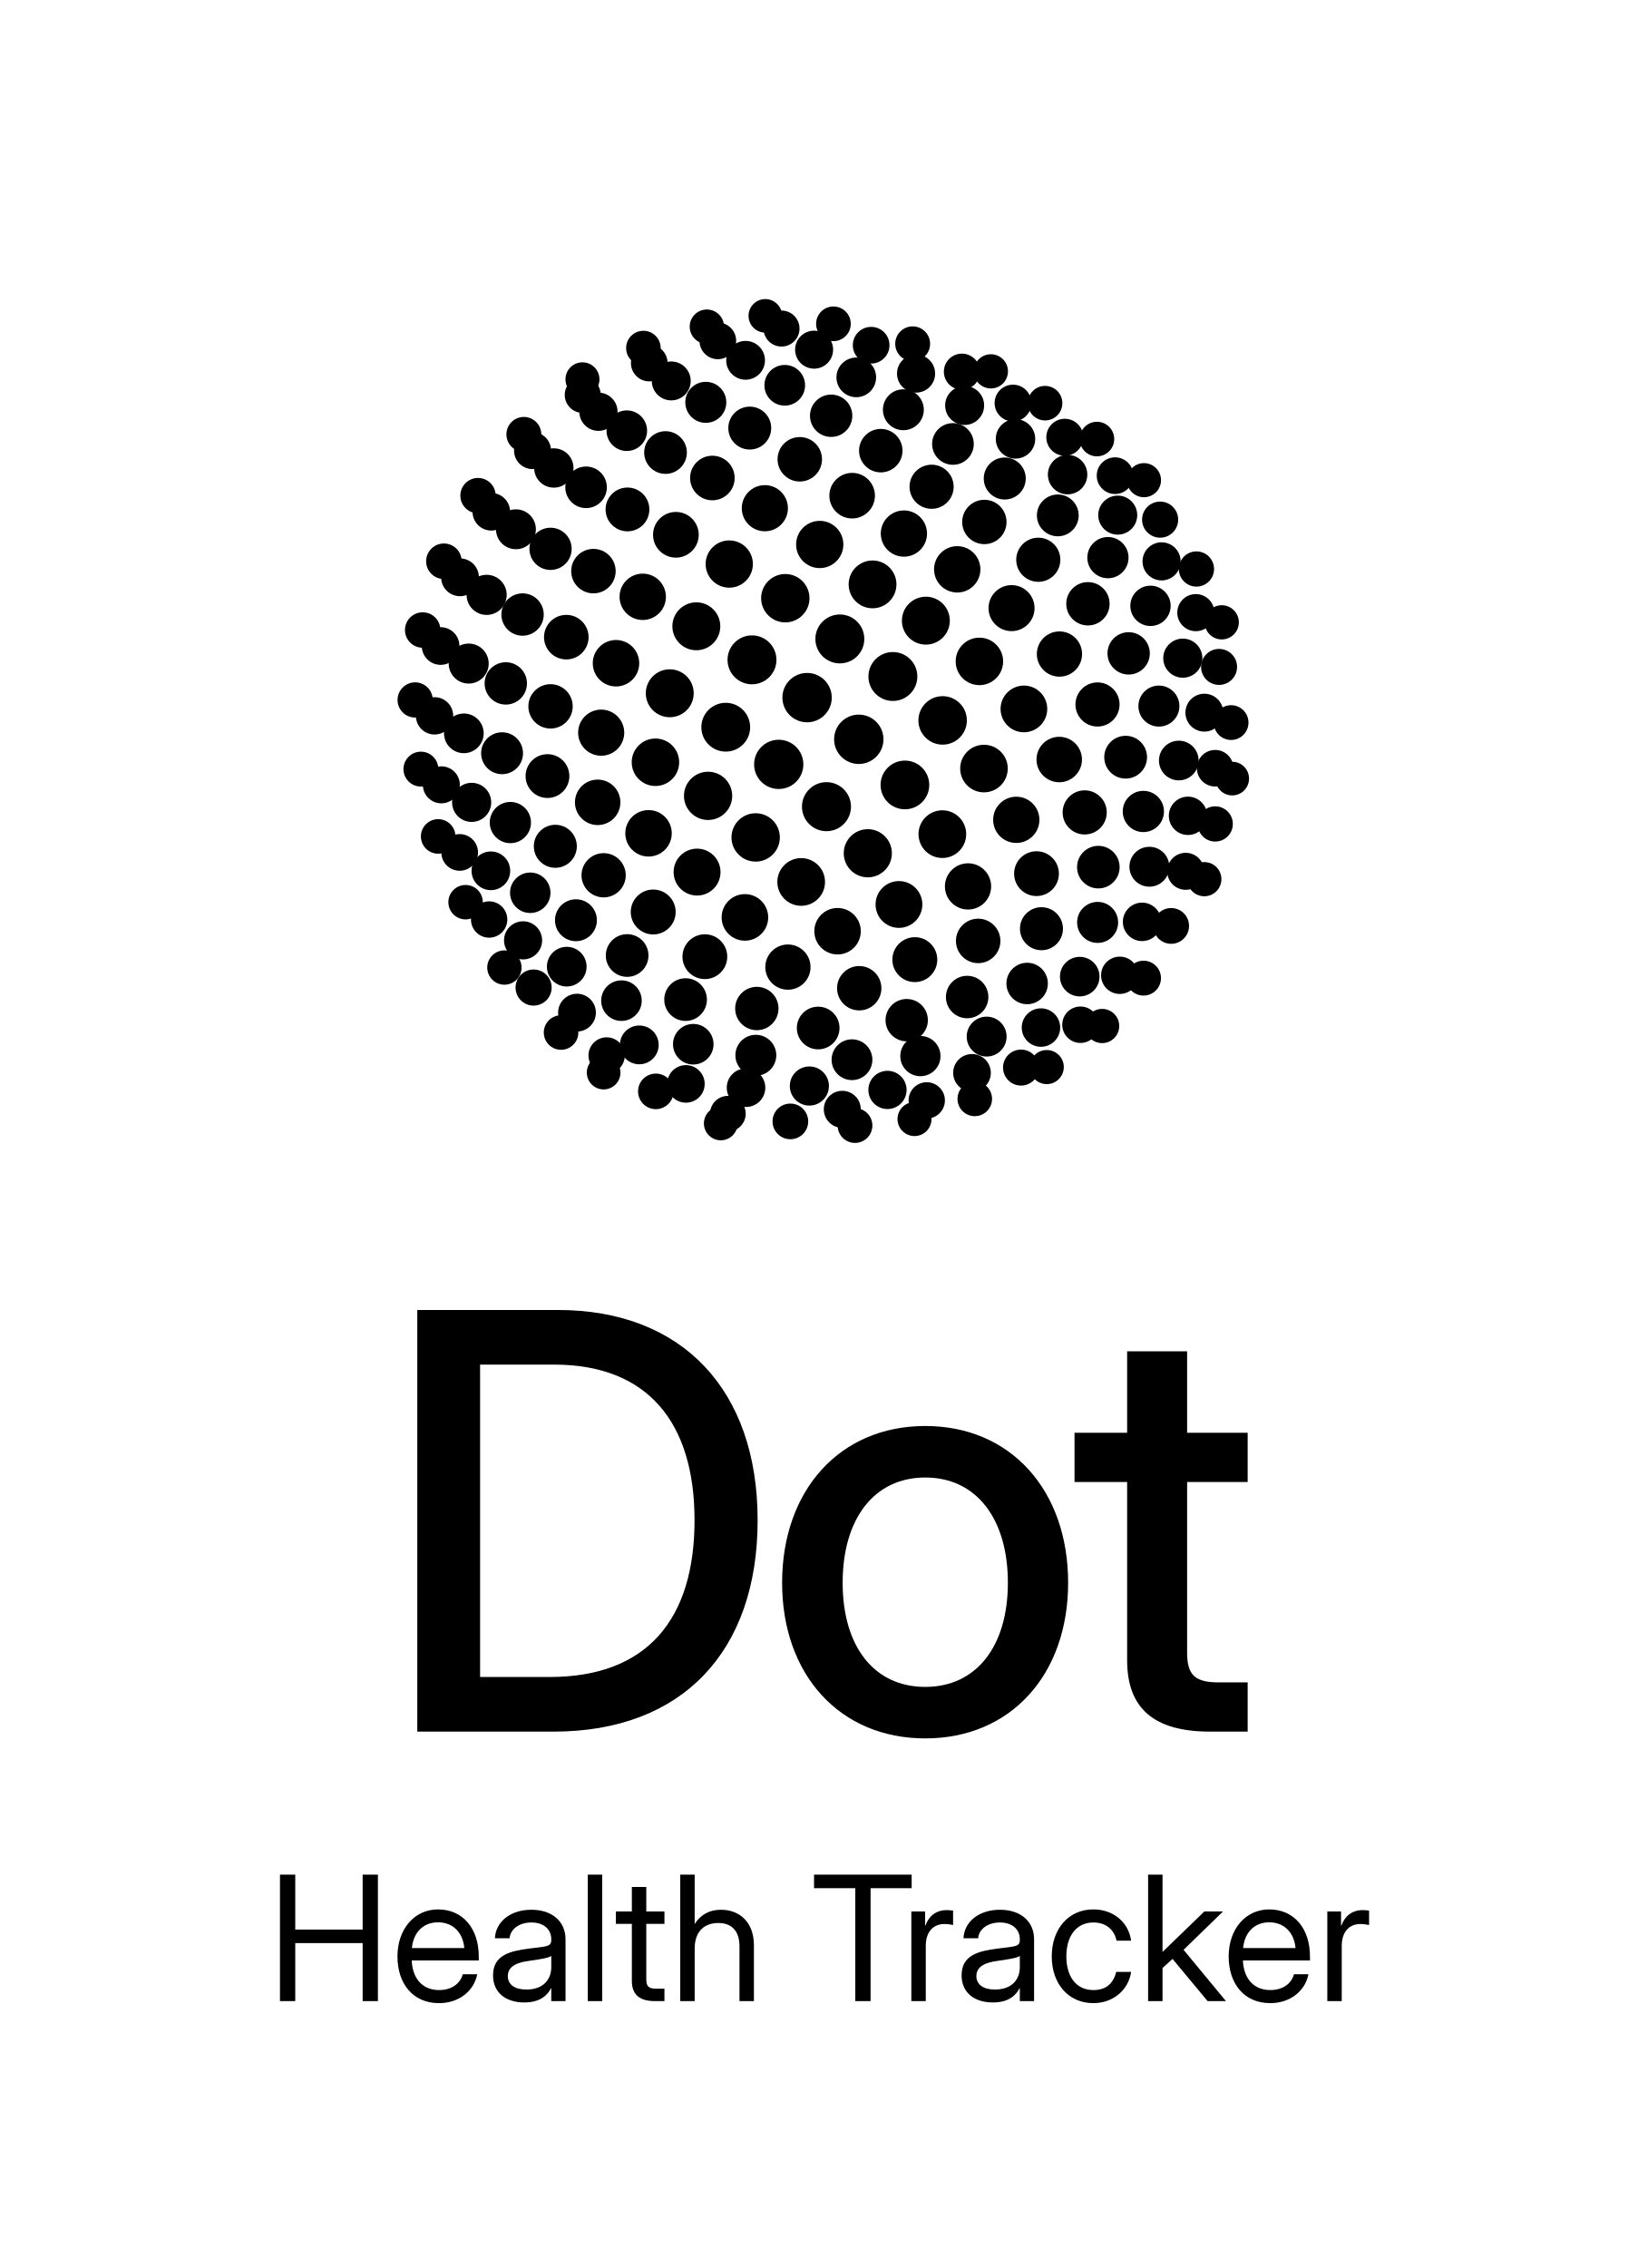
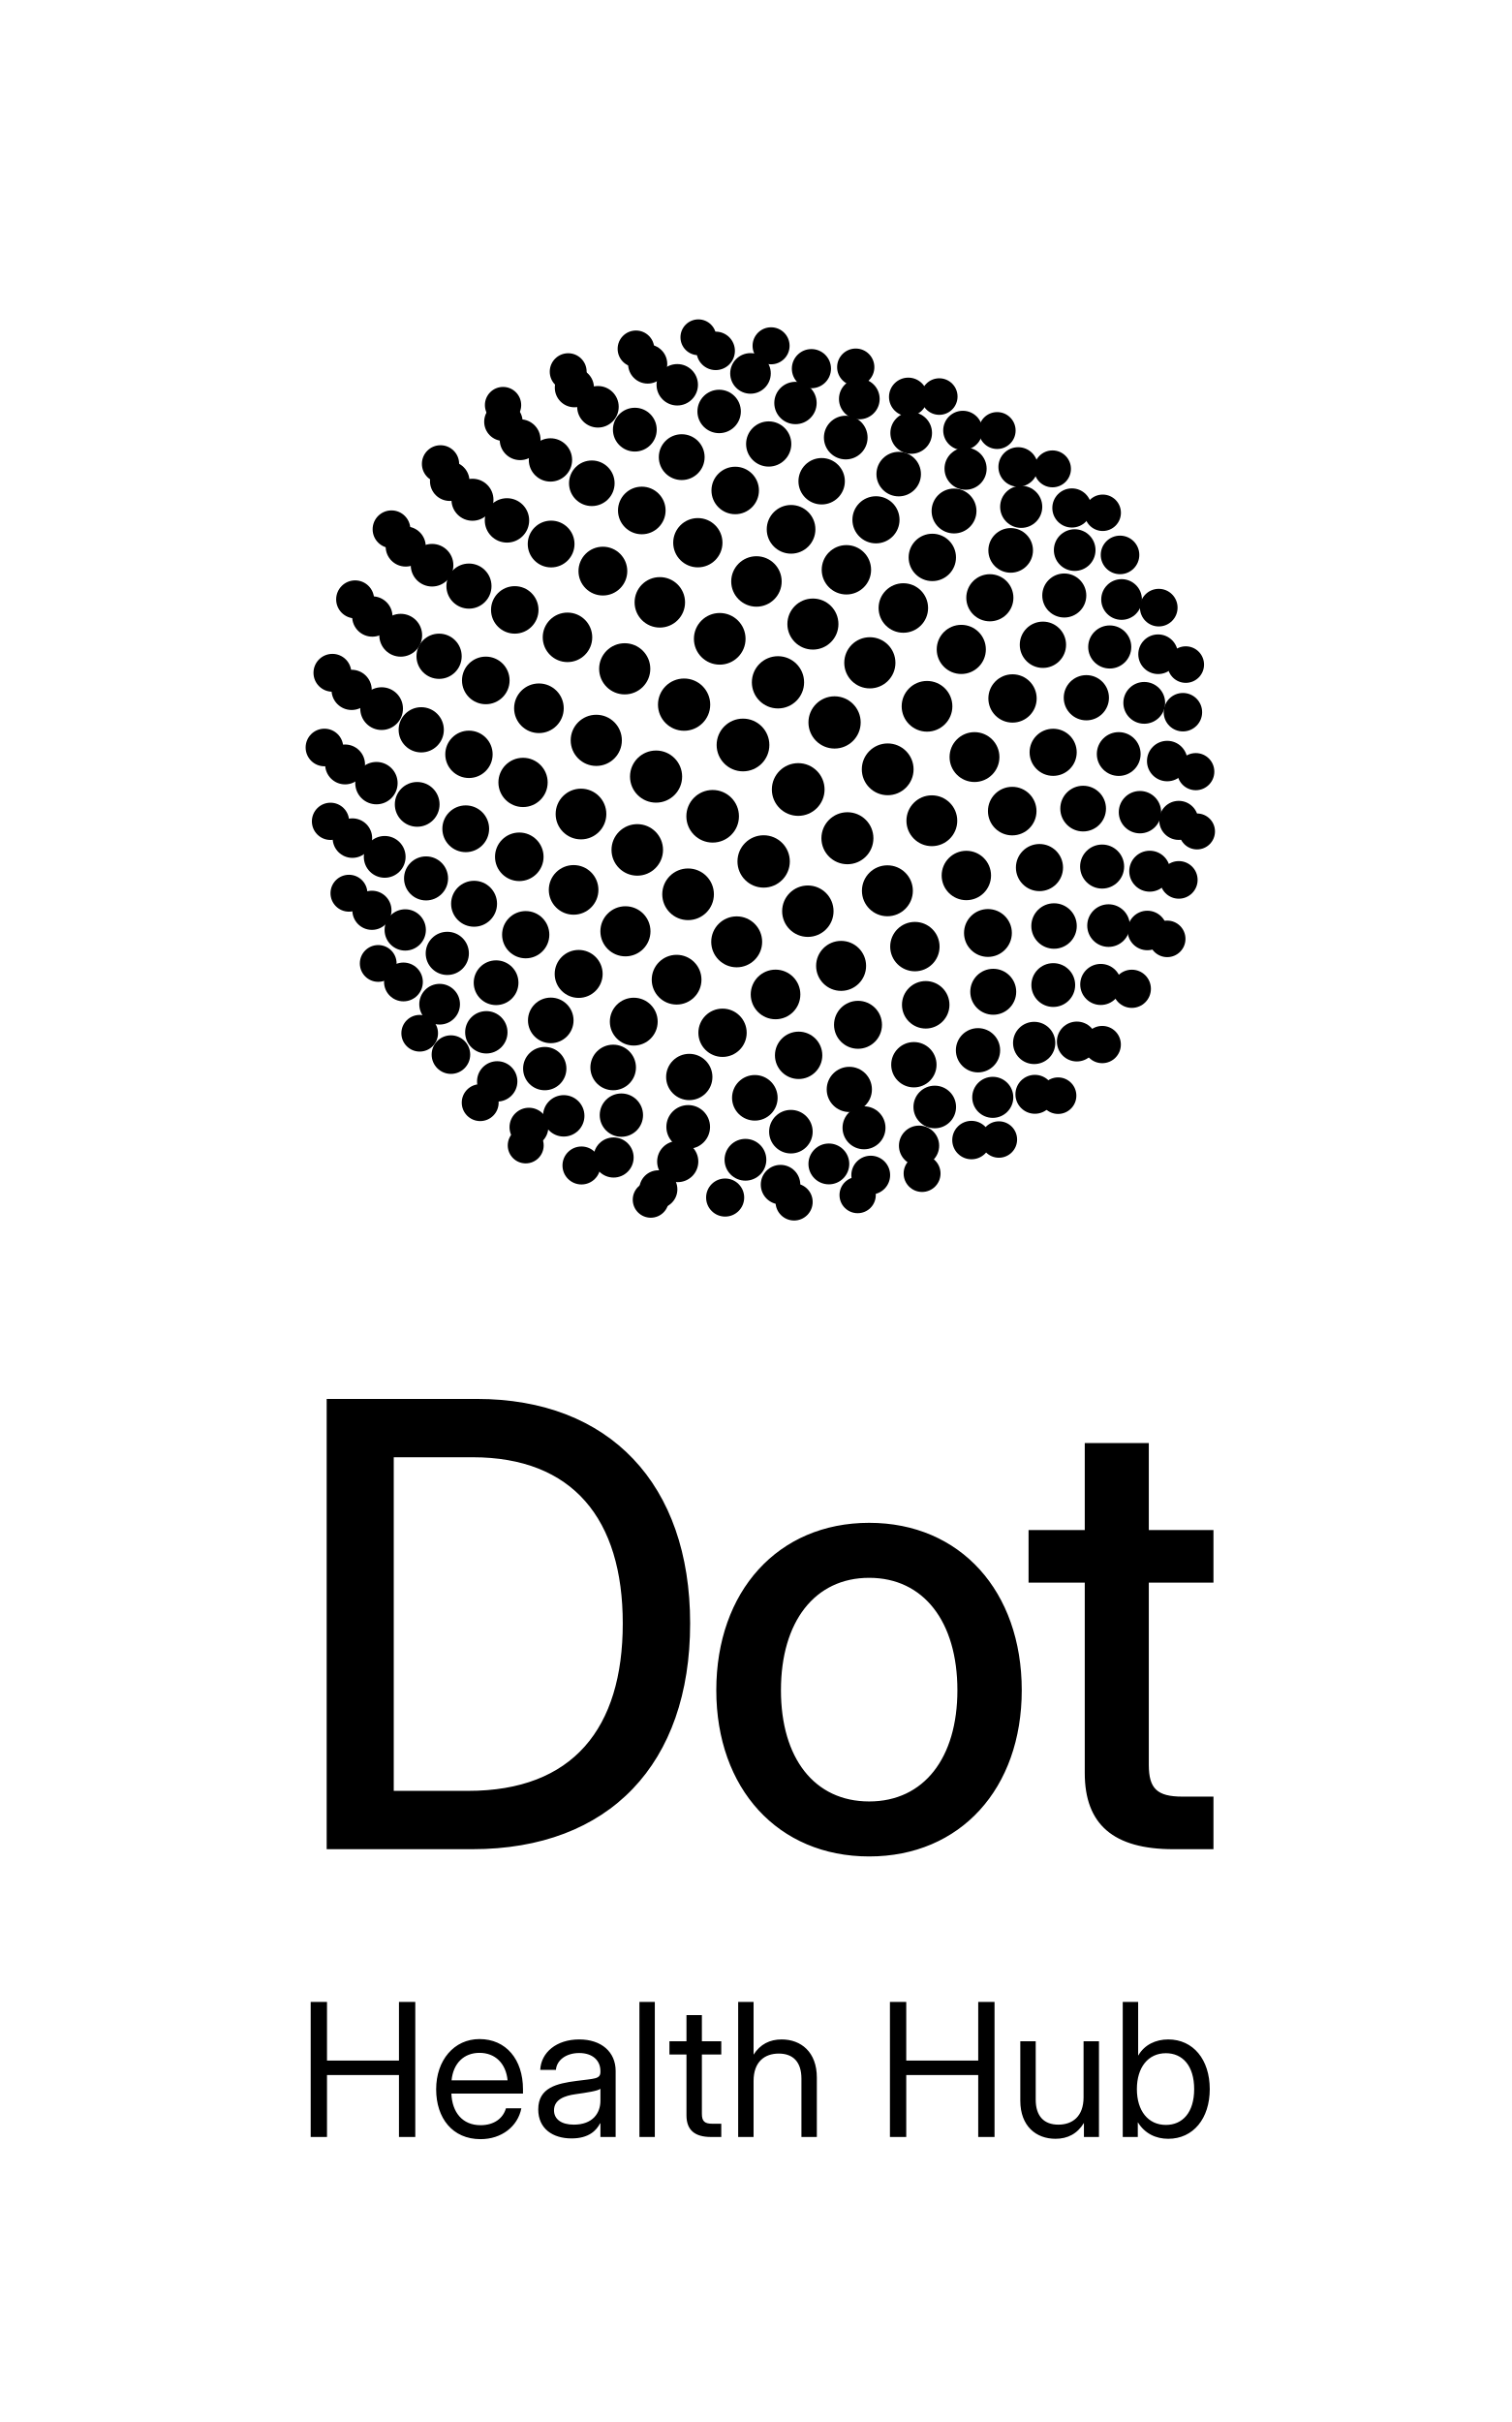
- <svg xmlns="http://www.w3.org/2000/svg" viewBox="0 0 294 407" width="294" height="407">
+ <svg xmlns="http://www.w3.org/2000/svg" viewBox="0 0 254 407" width="254" height="407">
  <g fill="#000">
-     <circle cx="151.19" cy="199.07" r="3.32" />
-     <circle cx="145.28" cy="194.89" r="3.51" />
-     <circle cx="141.87" cy="201.24" r="3.20" />
-     <circle cx="159.30" cy="195.59" r="3.43" />
-     <circle cx="133.91" cy="195.19" r="3.46" />
-     <circle cx="153.47" cy="201.98" r="3.12" />
-     <circle cx="152.93" cy="190.17" r="3.66" />
-     <circle cx="130.65" cy="199.86" r="3.20" />
-     <circle cx="166.35" cy="197.47" r="3.26" />
-     <circle cx="135.67" cy="189.37" r="3.67" />
-     <circle cx="165.21" cy="189.52" r="3.61" />
-     <circle cx="123.12" cy="194.51" r="3.37" />
-     <circle cx="164.15" cy="200.82" r="3.05" />
-     <circle cx="146.86" cy="184.48" r="3.83" />
-     <circle cx="129.38" cy="201.60" r="3.03" />
-     <circle cx="174.47" cy="192.53" r="3.38" />
-     <circle cx="124.44" cy="187.39" r="3.64" />
-     <circle cx="162.75" cy="183.07" r="3.80" />
-     <circle cx="117.72" cy="195.85" r="3.19" />
-     <circle cx="174.97" cy="197.20" r="3.10" />
-     <circle cx="135.85" cy="180.98" r="3.89" />
-     <circle cx="177.10" cy="186.02" r="3.58" />
-     <circle cx="114.75" cy="187.51" r="3.48" />
-     <circle cx="154.23" cy="177.34" r="3.98" />
-     <circle cx="183.27" cy="191.58" r="3.23" />
-     <circle cx="123.06" cy="179.38" r="3.83" />
-     <circle cx="173.60" cy="178.92" r="3.81" />
-     <circle cx="108.89" cy="189.41" r="3.26" />
-     <circle cx="141.43" cy="173.55" r="4.06" />
-     <circle cx="186.85" cy="184.40" r="3.45" />
-     <circle cx="111.55" cy="179.57" r="3.64" />
-     <circle cx="164.21" cy="172.21" r="4.03" />
-     <circle cx="108.35" cy="192.48" r="3.02" />
-     <circle cx="187.89" cy="191.49" r="3.06" />
-     <circle cx="126.52" cy="171.68" r="4.02" />
-     <circle cx="184.37" cy="176.49" r="3.72" />
-     <circle cx="103.57" cy="181.72" r="3.39" />
-     <circle cx="150.34" cy="167.11" r="4.17" />
-     <circle cx="193.94" cy="183.89" r="3.27" />
-     <circle cx="112.57" cy="171.47" r="3.83" />
-     <circle cx="175.58" cy="168.85" r="3.99" />
-     <circle cx="100.71" cy="185.29" r="3.10" />
-     <circle cx="133.71" cy="164.63" r="4.18" />
-     <circle cx="193.81" cy="175.26" r="3.55" />
-     <circle cx="101.73" cy="173.47" r="3.56" />
-     <circle cx="161.36" cy="162.31" r="4.20" />
-     <circle cx="197.83" cy="184.12" r="3.07" />
-     <circle cx="117.25" cy="163.66" r="4.03" />
-     <circle cx="186.94" cy="166.66" r="3.86" />
-     <circle cx="95.78" cy="177.22" r="3.24" />
-     <circle cx="143.81" cy="158.27" r="4.28" />
-     <circle cx="200.99" cy="175.02" r="3.35" />
-     <circle cx="103.38" cy="165.14" r="3.76" />
-     <circle cx="173.76" cy="159.07" r="4.15" />
-     <circle cx="125.12" cy="156.50" r="4.21" />
-     <circle cx="197.02" cy="165.53" r="3.68" />
-     <circle cx="93.89" cy="168.75" r="3.42" />
-     <circle cx="155.77" cy="153.12" r="4.32" />
-     <circle cx="205.26" cy="175.53" r="3.13" />
-     <circle cx="108.35" cy="157.07" r="3.97" />
-     <circle cx="186.05" cy="156.78" r="4.02" />
-     <circle cx="90.54" cy="173.63" r="3.08" />
-     <circle cx="135.64" cy="150.28" r="4.34" />
-     <circle cx="205.00" cy="165.43" r="3.45" />
-     <circle cx="95.18" cy="160.21" r="3.63" />
-     <circle cx="169.15" cy="149.69" r="4.28" />
-     <circle cx="116.41" cy="149.54" r="4.17" />
-     <circle cx="197.15" cy="155.61" r="3.82" />
-     <circle cx="87.80" cy="165.01" r="3.26" />
-     <circle cx="148.35" cy="144.76" r="4.40" />
-     <circle cx="210.22" cy="166.16" r="3.21" />
-     <circle cx="99.68" cy="151.87" r="3.86" />
-     <circle cx="182.42" cy="147.12" r="4.15" />
-     <circle cx="127.10" cy="142.82" r="4.33" />
-     <circle cx="206.31" cy="155.54" r="3.58" />
-     <circle cx="88.11" cy="156.27" r="3.47" />
-     <circle cx="162.43" cy="140.86" r="4.37" />
-     <circle cx="107.28" cy="143.98" r="4.08" />
-     <circle cx="194.70" cy="145.79" r="3.96" />
-     <circle cx="83.57" cy="161.90" r="3.09" />
-     <circle cx="139.78" cy="137.17" r="4.42" />
-     <circle cx="212.83" cy="156.36" r="3.32" />
-     <circle cx="91.61" cy="147.61" r="3.70" />
-     <circle cx="176.62" cy="137.92" r="4.27" />
-     <circle cx="117.65" cy="136.79" r="4.26" />
-     <circle cx="205.23" cy="145.62" r="3.70" />
-     <circle cx="82.51" cy="152.97" r="3.29" />
-     <circle cx="154.15" cy="132.67" r="4.43" />
-     <circle cx="216.17" cy="157.77" r="3.07" />
-     <circle cx="98.27" cy="139.27" r="3.93" />
-     <circle cx="190.13" cy="136.30" r="4.08" />
-     <circle cx="130.27" cy="130.50" r="4.38" />
-     <circle cx="213.24" cy="146.40" r="3.44" />
-     <circle cx="84.66" cy="143.99" r="3.51" />
-     <circle cx="169.20" cy="129.28" r="4.35" />
-     <circle cx="107.91" cy="131.48" r="4.14" />
-     <circle cx="202.05" cy="135.88" r="3.84" />
-     <circle cx="78.65" cy="150.10" r="3.10" />
-     <circle cx="144.87" cy="125.19" r="4.43" />
-     <circle cx="218.13" cy="147.86" r="3.16" />
-     <circle cx="90.12" cy="135.17" r="3.76" />
-     <circle cx="183.79" cy="127.22" r="4.19" />
-     <circle cx="120.22" cy="124.41" r="4.30" />
-     <circle cx="211.59" cy="136.48" r="3.56" />
-     <circle cx="79.22" cy="140.84" r="3.32" />
-     <circle cx="160.27" cy="121.40" r="4.39" />
-     <circle cx="98.82" cy="126.76" r="3.98" />
-     <circle cx="197.00" cy="126.42" r="3.96" />
-     <circle cx="134.98" cy="118.41" r="4.39" />
-     <circle cx="218.12" cy="137.86" r="3.28" />
-     <circle cx="83.26" cy="131.60" r="3.56" />
-     <circle cx="175.80" cy="118.69" r="4.26" />
-     <circle cx="110.57" cy="119.02" r="4.17" />
-     <circle cx="208.02" cy="126.71" r="3.68" />
-     <circle cx="75.55" cy="138.02" r="3.13" />
-     <circle cx="150.75" cy="114.66" r="4.39" />
-     <circle cx="221.18" cy="139.72" r="3.02" />
-     <circle cx="90.79" cy="122.64" r="3.80" />
-     <circle cx="190.17" cy="117.37" r="4.06" />
-     <circle cx="124.99" cy="112.39" r="4.30" />
-     <circle cx="216.18" cy="127.89" r="3.40" />
-     <circle cx="78.00" cy="128.46" r="3.35" />
-     <circle cx="166.19" cy="111.38" r="4.30" />
-     <circle cx="101.65" cy="114.34" r="4.00" />
-     <circle cx="202.59" cy="117.25" r="3.80" />
-     <circle cx="140.96" cy="107.35" r="4.34" />
-     <circle cx="220.98" cy="129.67" r="3.12" />
-     <circle cx="84.13" cy="119.08" r="3.59" />
-     <circle cx="181.57" cy="109.13" r="4.13" />
-     <circle cx="115.37" cy="107.10" r="4.16" />
-     <circle cx="212.31" cy="118.11" r="3.51" />
-     <circle cx="74.52" cy="125.61" r="3.16" />
-     <circle cx="156.62" cy="104.87" r="4.29" />
-     <circle cx="93.80" cy="110.28" r="3.80" />
-     <circle cx="195.28" cy="108.35" r="3.89" />
-     <circle cx="130.90" cy="101.22" r="4.24" />
-     <circle cx="218.82" cy="119.68" r="3.23" />
-     <circle cx="79.09" cy="115.93" r="3.38" />
-     <circle cx="171.82" cy="102.17" r="4.16" />
-     <circle cx="106.52" cy="102.49" r="3.99" />
-     <circle cx="206.51" cy="108.72" r="3.62" />
-     <circle cx="147.14" cy="97.71" r="4.24" />
-     <circle cx="87.35" cy="106.75" r="3.60" />
-     <circle cx="186.37" cy="100.45" r="3.96" />
-     <circle cx="121.32" cy="95.97" r="4.10" />
-     <circle cx="214.65" cy="109.94" r="3.33" />
-     <circle cx="75.87" cy="113.06" r="3.18" />
-     <circle cx="162.25" cy="95.75" r="4.15" />
-     <circle cx="98.82" cy="98.49" r="3.79" />
-     <circle cx="198.87" cy="100.07" r="3.70" />
-     <circle cx="137.29" cy="91.20" r="4.14" />
-     <circle cx="219.30" cy="111.68" r="3.07" />
-     <circle cx="82.57" cy="103.60" r="3.39" />
-     <circle cx="176.69" cy="93.67" r="3.98" />
-     <circle cx="112.63" cy="91.42" r="3.93" />
-     <circle cx="208.50" cy="100.74" r="3.42" />
-     <circle cx="152.96" cy="88.95" r="4.09" />
-     <circle cx="92.61" cy="94.98" r="3.58" />
-     <circle cx="189.87" cy="92.49" r="3.75" />
-     <circle cx="127.87" cy="85.78" r="4.00" />
-     <circle cx="214.76" cy="102.11" r="3.16" />
-     <circle cx="79.68" cy="100.72" r="3.19" />
-     <circle cx="167.22" cy="87.35" r="3.96" />
-     <circle cx="105.20" cy="87.45" r="3.73" />
-     <circle cx="200.63" cy="92.44" r="3.50" />
-     <circle cx="143.56" cy="82.42" r="3.99" />
-     <circle cx="88.19" cy="91.84" r="3.37" />
-     <circle cx="180.35" cy="85.87" r="3.77" />
-     <circle cx="119.46" cy="81.21" r="3.83" />
-     <circle cx="208.24" cy="93.25" r="3.24" />
-     <circle cx="158.10" cy="80.87" r="3.90" />
-     <circle cx="99.41" cy="83.98" r="3.53" />
-     <circle cx="191.63" cy="85.17" r="3.54" />
-     <circle cx="134.58" cy="76.82" r="3.85" />
-     <circle cx="85.80" cy="88.94" r="3.17" />
-     <circle cx="171.05" cy="79.67" r="3.74" />
-     <circle cx="112.51" cy="77.29" r="3.64" />
-     <circle cx="200.15" cy="85.36" r="3.29" />
-     <circle cx="149.19" cy="74.61" r="3.80" />
-     <circle cx="95.59" cy="80.86" r="3.32" />
-     <circle cx="182.28" cy="78.76" r="3.54" />
-     <circle cx="126.69" cy="72.20" r="3.68" />
-     <circle cx="205.34" cy="86.17" r="3.06" />
-     <circle cx="162.15" cy="73.53" r="3.67" />
-     <circle cx="107.42" cy="73.89" r="3.43" />
-     <circle cx="191.13" cy="78.47" r="3.32" />
-     <circle cx="140.86" cy="69.14" r="3.65" />
-     <circle cx="94.03" cy="77.95" r="3.13" />
-     <circle cx="173.15" cy="72.76" r="3.50" />
-     <circle cx="120.49" cy="68.36" r="3.49" />
-     <circle cx="196.90" cy="78.79" r="3.10" />
-     <circle cx="153.70" cy="67.72" r="3.56" />
-     <circle cx="104.60" cy="70.87" r="3.23" />
-     <circle cx="181.83" cy="72.33" r="3.30" />
-     <circle cx="133.83" cy="64.66" r="3.48" />
-     <circle cx="164.43" cy="67.04" r="3.42" />
-     <circle cx="116.54" cy="65.15" r="3.29" />
-     <circle cx="187.59" cy="72.35" r="3.10" />
-     <circle cx="146.13" cy="62.75" r="3.41" />
-     <circle cx="104.55" cy="68.07" r="3.05" />
-     <circle cx="172.66" cy="66.70" r="3.24" />
-     <circle cx="128.85" cy="61.17" r="3.29" />
-     <circle cx="156.37" cy="61.95" r="3.29" />
-     <circle cx="115.49" cy="62.46" r="3.10" />
-     <circle cx="177.86" cy="66.64" r="3.07" />
-     <circle cx="140.28" cy="58.96" r="3.23" />
-     <circle cx="163.82" cy="61.70" r="3.13" />
-     <circle cx="126.88" cy="58.62" r="3.08" />
-     <circle cx="149.60" cy="58.11" r="3.11" />
-     <circle cx="137.37" cy="56.68" r="3.01" />
+     <circle cx="131.19" cy="199.07" r="3.32" />
+     <circle cx="125.29" cy="194.89" r="3.51" />
+     <circle cx="121.88" cy="201.24" r="3.20" />
+     <circle cx="139.31" cy="195.59" r="3.43" />
+     <circle cx="113.91" cy="195.19" r="3.46" />
+     <circle cx="133.47" cy="201.98" r="3.12" />
+     <circle cx="132.93" cy="190.17" r="3.66" />
+     <circle cx="110.65" cy="199.86" r="3.20" />
+     <circle cx="146.35" cy="197.47" r="3.26" />
+     <circle cx="115.67" cy="189.37" r="3.67" />
+     <circle cx="145.22" cy="189.52" r="3.61" />
+     <circle cx="103.13" cy="194.51" r="3.37" />
+     <circle cx="144.15" cy="200.82" r="3.05" />
+     <circle cx="126.87" cy="184.48" r="3.83" />
+     <circle cx="109.38" cy="201.60" r="3.03" />
+     <circle cx="154.47" cy="192.53" r="3.38" />
+     <circle cx="104.44" cy="187.39" r="3.64" />
+     <circle cx="142.75" cy="183.07" r="3.80" />
+     <circle cx="97.73" cy="195.85" r="3.19" />
+     <circle cx="154.98" cy="197.20" r="3.10" />
+     <circle cx="115.85" cy="180.98" r="3.89" />
+     <circle cx="157.11" cy="186.02" r="3.58" />
+     <circle cx="94.75" cy="187.51" r="3.48" />
+     <circle cx="134.23" cy="177.34" r="3.98" />
+     <circle cx="163.28" cy="191.58" r="3.23" />
+     <circle cx="103.06" cy="179.38" r="3.83" />
+     <circle cx="153.60" cy="178.92" r="3.81" />
+     <circle cx="88.90" cy="189.41" r="3.26" />
+     <circle cx="121.44" cy="173.55" r="4.06" />
+     <circle cx="166.86" cy="184.40" r="3.45" />
+     <circle cx="91.56" cy="179.57" r="3.64" />
+     <circle cx="144.21" cy="172.21" r="4.03" />
+     <circle cx="88.36" cy="192.48" r="3.02" />
+     <circle cx="167.89" cy="191.49" r="3.06" />
+     <circle cx="106.52" cy="171.68" r="4.02" />
+     <circle cx="164.38" cy="176.49" r="3.72" />
+     <circle cx="83.57" cy="181.72" r="3.39" />
+     <circle cx="130.35" cy="167.11" r="4.17" />
+     <circle cx="173.94" cy="183.89" r="3.27" />
+     <circle cx="92.57" cy="171.47" r="3.83" />
+     <circle cx="155.59" cy="168.85" r="3.99" />
+     <circle cx="80.71" cy="185.29" r="3.10" />
+     <circle cx="113.72" cy="164.63" r="4.18" />
+     <circle cx="173.82" cy="175.26" r="3.55" />
+     <circle cx="81.74" cy="173.47" r="3.56" />
+     <circle cx="141.37" cy="162.31" r="4.20" />
+     <circle cx="177.84" cy="184.12" r="3.07" />
+     <circle cx="97.26" cy="163.66" r="4.03" />
+     <circle cx="166.94" cy="166.66" r="3.86" />
+     <circle cx="75.79" cy="177.22" r="3.24" />
+     <circle cx="123.82" cy="158.27" r="4.28" />
+     <circle cx="180.99" cy="175.02" r="3.35" />
+     <circle cx="83.38" cy="165.14" r="3.76" />
+     <circle cx="153.77" cy="159.07" r="4.15" />
+     <circle cx="105.12" cy="156.50" r="4.21" />
+     <circle cx="177.03" cy="165.53" r="3.68" />
+     <circle cx="73.89" cy="168.75" r="3.42" />
+     <circle cx="135.78" cy="153.12" r="4.32" />
+     <circle cx="185.26" cy="175.53" r="3.13" />
+     <circle cx="88.36" cy="157.07" r="3.97" />
+     <circle cx="166.05" cy="156.78" r="4.02" />
+     <circle cx="70.54" cy="173.63" r="3.08" />
+     <circle cx="115.65" cy="150.28" r="4.34" />
+     <circle cx="185.01" cy="165.43" r="3.45" />
+     <circle cx="75.18" cy="160.21" r="3.63" />
+     <circle cx="149.15" cy="149.69" r="4.28" />
+     <circle cx="96.41" cy="149.54" r="4.17" />
+     <circle cx="177.16" cy="155.61" r="3.82" />
+     <circle cx="67.81" cy="165.01" r="3.26" />
+     <circle cx="128.35" cy="144.76" r="4.40" />
+     <circle cx="190.23" cy="166.16" r="3.21" />
+     <circle cx="79.68" cy="151.87" r="3.86" />
+     <circle cx="162.42" cy="147.12" r="4.15" />
+     <circle cx="107.11" cy="142.82" r="4.33" />
+     <circle cx="186.32" cy="155.54" r="3.58" />
+     <circle cx="68.11" cy="156.27" r="3.47" />
+     <circle cx="142.43" cy="140.86" r="4.37" />
+     <circle cx="87.28" cy="143.98" r="4.08" />
+     <circle cx="174.71" cy="145.79" r="3.96" />
+     <circle cx="63.57" cy="161.90" r="3.09" />
+     <circle cx="119.78" cy="137.17" r="4.42" />
+     <circle cx="192.84" cy="156.36" r="3.32" />
+     <circle cx="71.61" cy="147.61" r="3.70" />
+     <circle cx="156.62" cy="137.92" r="4.27" />
+     <circle cx="97.65" cy="136.79" r="4.26" />
+     <circle cx="185.24" cy="145.62" r="3.70" />
+     <circle cx="62.51" cy="152.97" r="3.29" />
+     <circle cx="134.16" cy="132.67" r="4.43" />
+     <circle cx="196.18" cy="157.77" r="3.07" />
+     <circle cx="78.28" cy="139.27" r="3.93" />
+     <circle cx="170.13" cy="136.30" r="4.08" />
+     <circle cx="110.27" cy="130.50" r="4.38" />
+     <circle cx="193.24" cy="146.40" r="3.44" />
+     <circle cx="64.66" cy="143.99" r="3.51" />
+     <circle cx="149.20" cy="129.28" r="4.35" />
+     <circle cx="87.91" cy="131.48" r="4.14" />
+     <circle cx="182.05" cy="135.88" r="3.84" />
+     <circle cx="58.65" cy="150.10" r="3.10" />
+     <circle cx="124.88" cy="125.19" r="4.43" />
+     <circle cx="198.13" cy="147.86" r="3.16" />
+     <circle cx="70.12" cy="135.17" r="3.76" />
+     <circle cx="163.79" cy="127.22" r="4.19" />
+     <circle cx="100.22" cy="124.41" r="4.30" />
+     <circle cx="191.60" cy="136.48" r="3.56" />
+     <circle cx="59.23" cy="140.84" r="3.32" />
+     <circle cx="140.27" cy="121.40" r="4.39" />
+     <circle cx="78.82" cy="126.76" r="3.98" />
+     <circle cx="177.01" cy="126.42" r="3.96" />
+     <circle cx="114.98" cy="118.41" r="4.39" />
+     <circle cx="198.12" cy="137.86" r="3.28" />
+     <circle cx="63.27" cy="131.60" r="3.56" />
+     <circle cx="155.81" cy="118.69" r="4.26" />
+     <circle cx="90.58" cy="119.02" r="4.17" />
+     <circle cx="188.03" cy="126.71" r="3.68" />
+     <circle cx="55.55" cy="138.02" r="3.13" />
+     <circle cx="130.76" cy="114.66" r="4.39" />
+     <circle cx="201.19" cy="139.72" r="3.02" />
+     <circle cx="70.80" cy="122.64" r="3.80" />
+     <circle cx="170.18" cy="117.37" r="4.06" />
+     <circle cx="105.00" cy="112.39" r="4.30" />
+     <circle cx="196.18" cy="127.89" r="3.40" />
+     <circle cx="58.00" cy="128.46" r="3.35" />
+     <circle cx="146.20" cy="111.38" r="4.30" />
+     <circle cx="81.65" cy="114.34" r="4.00" />
+     <circle cx="182.59" cy="117.25" r="3.80" />
+     <circle cx="120.97" cy="107.35" r="4.34" />
+     <circle cx="200.98" cy="129.67" r="3.12" />
+     <circle cx="64.14" cy="119.08" r="3.59" />
+     <circle cx="161.57" cy="109.13" r="4.13" />
+     <circle cx="95.38" cy="107.10" r="4.16" />
+     <circle cx="192.32" cy="118.11" r="3.51" />
+     <circle cx="54.53" cy="125.61" r="3.16" />
+     <circle cx="136.63" cy="104.87" r="4.29" />
+     <circle cx="73.80" cy="110.28" r="3.80" />
+     <circle cx="175.29" cy="108.35" r="3.89" />
+     <circle cx="110.90" cy="101.22" r="4.24" />
+     <circle cx="198.82" cy="119.68" r="3.23" />
+     <circle cx="59.10" cy="115.93" r="3.38" />
+     <circle cx="151.83" cy="102.17" r="4.16" />
+     <circle cx="86.52" cy="102.49" r="3.99" />
+     <circle cx="186.52" cy="108.72" r="3.62" />
+     <circle cx="127.14" cy="97.71" r="4.24" />
+     <circle cx="67.35" cy="106.75" r="3.60" />
+     <circle cx="166.37" cy="100.45" r="3.96" />
+     <circle cx="101.33" cy="95.97" r="4.10" />
+     <circle cx="194.65" cy="109.94" r="3.33" />
+     <circle cx="55.87" cy="113.06" r="3.18" />
+     <circle cx="142.26" cy="95.75" r="4.15" />
+     <circle cx="78.82" cy="98.49" r="3.79" />
+     <circle cx="178.88" cy="100.07" r="3.70" />
+     <circle cx="117.29" cy="91.20" r="4.14" />
+     <circle cx="199.30" cy="111.68" r="3.07" />
+     <circle cx="62.58" cy="103.60" r="3.39" />
+     <circle cx="156.70" cy="93.67" r="3.98" />
+     <circle cx="92.63" cy="91.42" r="3.93" />
+     <circle cx="188.51" cy="100.74" r="3.42" />
+     <circle cx="132.96" cy="88.95" r="4.09" />
+     <circle cx="72.62" cy="94.98" r="3.58" />
+     <circle cx="169.87" cy="92.49" r="3.75" />
+     <circle cx="107.87" cy="85.78" r="4.00" />
+     <circle cx="194.76" cy="102.11" r="3.16" />
+     <circle cx="59.69" cy="100.72" r="3.19" />
+     <circle cx="147.23" cy="87.35" r="3.96" />
+     <circle cx="85.21" cy="87.45" r="3.73" />
+     <circle cx="180.63" cy="92.44" r="3.50" />
+     <circle cx="123.57" cy="82.42" r="3.99" />
+     <circle cx="68.19" cy="91.84" r="3.37" />
+     <circle cx="160.35" cy="85.87" r="3.77" />
+     <circle cx="99.47" cy="81.21" r="3.83" />
+     <circle cx="188.25" cy="93.25" r="3.24" />
+     <circle cx="138.10" cy="80.87" r="3.90" />
+     <circle cx="79.41" cy="83.98" r="3.53" />
+     <circle cx="171.64" cy="85.17" r="3.54" />
+     <circle cx="114.58" cy="76.82" r="3.85" />
+     <circle cx="65.80" cy="88.94" r="3.17" />
+     <circle cx="151.05" cy="79.67" r="3.74" />
+     <circle cx="92.52" cy="77.29" r="3.64" />
+     <circle cx="180.16" cy="85.36" r="3.29" />
+     <circle cx="129.20" cy="74.61" r="3.80" />
+     <circle cx="75.59" cy="80.86" r="3.32" />
+     <circle cx="162.29" cy="78.76" r="3.54" />
+     <circle cx="106.70" cy="72.20" r="3.68" />
+     <circle cx="185.34" cy="86.17" r="3.06" />
+     <circle cx="142.15" cy="73.53" r="3.67" />
+     <circle cx="87.42" cy="73.89" r="3.43" />
+     <circle cx="171.13" cy="78.47" r="3.32" />
+     <circle cx="120.87" cy="69.14" r="3.65" />
+     <circle cx="74.04" cy="77.95" r="3.13" />
+     <circle cx="153.15" cy="72.76" r="3.50" />
+     <circle cx="100.50" cy="68.36" r="3.49" />
+     <circle cx="176.90" cy="78.79" r="3.10" />
+     <circle cx="133.70" cy="67.72" r="3.56" />
+     <circle cx="84.61" cy="70.87" r="3.23" />
+     <circle cx="161.83" cy="72.33" r="3.30" />
+     <circle cx="113.83" cy="64.66" r="3.48" />
+     <circle cx="144.43" cy="67.04" r="3.42" />
+     <circle cx="96.54" cy="65.15" r="3.29" />
+     <circle cx="167.60" cy="72.35" r="3.10" />
+     <circle cx="126.14" cy="62.75" r="3.41" />
+     <circle cx="84.55" cy="68.07" r="3.05" />
+     <circle cx="152.66" cy="66.70" r="3.24" />
+     <circle cx="108.86" cy="61.17" r="3.29" />
+     <circle cx="136.38" cy="61.95" r="3.29" />
+     <circle cx="95.50" cy="62.46" r="3.10" />
+     <circle cx="157.87" cy="66.64" r="3.07" />
+     <circle cx="120.29" cy="58.96" r="3.23" />
+     <circle cx="143.83" cy="61.70" r="3.13" />
+     <circle cx="106.89" cy="58.62" r="3.08" />
+     <circle cx="129.60" cy="58.11" r="3.11" />
+     <circle cx="117.38" cy="56.68" r="3.01" />
  </g>
-   <path d="M99.378 310.744C122.484 310.744 135.992 296.322 135.992 272.81C135.992 249.4 122.433 235.08 100.14 235.08H74.902V310.744ZM86.175 300.943V244.881H99.429C116.288 244.881 124.667 255.291 124.667 272.81C124.667 290.432 116.288 300.943 98.667 300.943ZM166.083 311.963C181.418 311.963 191.727 300.537 191.727 284.033C191.727 267.428 181.418 255.9 166.083 255.9C150.747 255.9 140.387 267.428 140.387 284.033C140.387 300.537 150.747 311.963 166.083 311.963ZM166.083 302.721C156.891 302.721 151.254 295.459 151.254 284.033C151.254 272.506 156.942 265.142 166.083 265.142C175.223 265.142 180.911 272.506 180.911 284.033C180.911 295.408 175.274 302.721 166.083 302.721ZM223.951 257.119H213.084V242.494H202.318V257.119H192.873V265.955H202.318V297.947C202.318 306.58 207.142 310.744 217.197 310.744H223.951V301.908H218.72C214.455 301.908 213.084 300.537 213.084 296.576V265.955H223.951Z" fill="#000" />
-   <path d="M50.255 359.104H52.997V348.699H65.093V359.104H67.835V336.405H65.093V346.261H52.997V336.405H50.255ZM78.808 359.47C82.311 359.47 85.054 357.367 85.663 354.29H83.073C82.586 355.966 81.093 357.124 78.808 357.124C75.761 357.124 74.024 354.96 73.902 351.807H85.937V351.091C85.937 346.094 83.104 342.651 78.625 342.651C74.359 342.651 71.343 346.201 71.343 351.091C71.343 355.935 74.085 359.47 78.808 359.47ZM73.933 349.583C74.207 346.749 75.989 344.967 78.625 344.967C81.276 344.967 83.073 346.749 83.347 349.583ZM94.107 359.348C97.032 359.348 98.296 357.977 98.89 356.819H98.951V359.104H101.51V348.013C101.51 344.829 99.134 342.712 95.386 342.712C91.578 342.712 88.973 344.89 88.835 347.831H91.471C91.593 346.231 93.147 344.997 95.386 344.997C97.641 344.997 98.951 346.261 98.951 348.013V348.166C98.951 349.4 97.961 349.278 94.899 349.689C91.669 350.116 88.5 350.786 88.5 354.473C88.5 357.687 90.907 359.348 94.107 359.348ZM94.472 357.032C92.416 357.032 91.151 356.133 91.151 354.625C91.151 352.812 92.918 352.172 94.777 351.913C96.62 351.654 98.555 351.365 98.951 350.999V353.01C98.951 355.113 97.641 357.032 94.472 357.032ZM108.095 336.405H105.506V359.104H108.095ZM119.266 343.017H116.006V338.629H113.416V343.017H110.552V345.241H113.416V355.478C113.416 357.901 114.772 359.104 117.529 359.104H119.266V356.88H117.773C116.447 356.88 116.006 356.453 116.006 355.204V345.241H119.266ZM124.693 349.689C124.693 346.444 126.582 345.088 128.928 345.088C131.335 345.088 132.737 346.505 132.737 349.293V359.104H135.326V349.11C135.326 344.829 132.66 342.712 129.416 342.712C127.42 342.712 125.805 343.519 124.693 345.271V336.405H122.103V359.104H124.693ZM146.12 338.842H153.524V359.104H156.266V338.842H163.639V336.405H146.12ZM163.582 359.104H166.172V349.202C166.172 346.475 167.711 345.271 169.493 345.271C170.239 345.271 170.864 345.393 171.077 345.454V342.864C170.864 342.834 170.453 342.773 169.98 342.773C167.969 342.773 166.705 343.885 166.111 345.545H166.05V343.017H163.582ZM178.211 359.348C181.136 359.348 182.4 357.977 182.994 356.819H183.055V359.104H185.615V348.013C185.615 344.829 183.238 342.712 179.49 342.712C175.682 342.712 173.077 344.89 172.94 347.831H175.575C175.697 346.231 177.251 344.997 179.49 344.997C181.745 344.997 183.055 346.261 183.055 348.013V348.166C183.055 349.4 182.065 349.278 179.003 349.689C175.773 350.116 172.604 350.786 172.604 354.473C172.604 357.687 175.011 359.348 178.211 359.348ZM178.576 357.032C176.52 357.032 175.255 356.133 175.255 354.625C175.255 352.812 177.022 352.172 178.881 351.913C180.724 351.654 182.659 351.365 183.055 350.999V353.01C183.055 355.113 181.745 357.032 178.576 357.032ZM196.252 359.47C199.878 359.47 202.589 357.032 203.031 353.863H200.365C199.862 355.829 198.659 357.124 196.252 357.124C193.205 357.124 191.407 354.747 191.407 351.091C191.407 347.404 193.22 344.997 196.252 344.997C198.628 344.997 200.03 346.368 200.411 348.257H203.031C202.589 345.012 199.908 342.651 196.252 342.651C191.788 342.651 188.787 346.155 188.787 351.091C188.787 355.996 191.788 359.47 196.252 359.47ZM206.082 359.104H208.671V353.163L210.469 351.533L216.761 359.104H220.052L212.45 349.902L219.534 343.017H216.182L208.702 350.253H208.671V336.405H206.082ZM228.008 359.47C231.511 359.47 234.254 357.367 234.863 354.29H232.273C231.786 355.966 230.293 357.124 228.008 357.124C224.961 357.124 223.224 354.96 223.102 351.807H235.137V351.091C235.137 346.094 232.304 342.651 227.825 342.651C223.559 342.651 220.543 346.201 220.543 351.091C220.543 355.935 223.285 359.47 228.008 359.47ZM223.133 349.583C223.407 346.749 225.189 344.967 227.825 344.967C230.476 344.967 232.273 346.749 232.547 349.583ZM238.249 359.104H240.839V349.202C240.839 346.475 242.377 345.271 244.16 345.271C244.906 345.271 245.531 345.393 245.744 345.454V342.864C245.531 342.834 245.119 342.773 244.647 342.773C242.636 342.773 241.372 343.885 240.778 345.545H240.717V343.017H238.249Z" fill="#000" />
+   <path d="M79.383 310.744C102.488 310.744 115.996 296.322 115.996 272.81C115.996 249.4 102.438 235.08 80.145 235.08H54.906V310.744ZM66.18 300.943V244.881H79.434C96.293 244.881 104.672 255.291 104.672 272.81C104.672 290.432 96.293 300.943 78.672 300.943ZM146.087 311.963C161.423 311.963 171.732 300.537 171.732 284.033C171.732 267.428 161.423 255.9 146.087 255.9C130.751 255.9 120.392 267.428 120.392 284.033C120.392 300.537 130.751 311.963 146.087 311.963ZM146.087 302.721C136.896 302.721 131.259 295.459 131.259 284.033C131.259 272.506 136.946 265.142 146.087 265.142C155.228 265.142 160.915 272.506 160.915 284.033C160.915 295.408 155.278 302.721 146.087 302.721ZM203.955 257.119H193.088V242.494H182.322V257.119H172.877V265.955H182.322V297.947C182.322 306.58 187.147 310.744 197.201 310.744H203.955V301.908H198.725C194.459 301.908 193.088 300.537 193.088 296.576V265.955H203.955Z" fill="#000" />
+   <path d="M52.219 359.104H54.961V348.699H67.057V359.104H69.8V336.405H67.057V346.261H54.961V336.405H52.219ZM80.772 359.47C84.276 359.47 87.018 357.367 87.628 354.29H85.038C84.55 355.966 83.057 357.124 80.772 357.124C77.725 357.124 75.988 354.96 75.867 351.807H87.902V351.091C87.902 346.094 85.068 342.651 80.589 342.651C76.324 342.651 73.307 346.201 73.307 351.091C73.307 355.935 76.049 359.47 80.772 359.47ZM75.897 349.583C76.171 346.749 77.954 344.967 80.589 344.967C83.24 344.967 85.038 346.749 85.312 349.583ZM96.071 359.348C98.996 359.348 100.261 357.977 100.855 356.819H100.916V359.104H103.475V348.013C103.475 344.829 101.098 342.712 97.351 342.712C93.542 342.712 90.937 344.89 90.8 347.831H93.436C93.557 346.231 95.111 344.997 97.351 344.997C99.605 344.997 100.916 346.261 100.916 348.013V348.166C100.916 349.4 99.925 349.278 96.863 349.689C93.634 350.116 90.465 350.786 90.465 354.473C90.465 357.687 92.872 359.348 96.071 359.348ZM96.437 357.032C94.38 357.032 93.116 356.133 93.116 354.625C93.116 352.812 94.883 352.172 96.741 351.913C98.585 351.654 100.519 351.365 100.916 350.999V353.01C100.916 355.113 99.605 357.032 96.437 357.032ZM110.06 336.405H107.47V359.104H110.06ZM121.23 343.017H117.97V338.629H115.38V343.017H112.516V345.241H115.38V355.478C115.38 357.901 116.736 359.104 119.494 359.104H121.23V356.88H119.737C118.412 356.88 117.97 356.453 117.97 355.204V345.241H121.23ZM126.657 349.689C126.657 346.444 128.546 345.088 130.893 345.088C133.3 345.088 134.701 346.505 134.701 349.293V359.104H137.291V349.11C137.291 344.829 134.625 342.712 131.38 342.712C129.384 342.712 127.77 343.519 126.657 345.271V336.405H124.068V359.104H126.657ZM149.577 359.104H152.319V348.699H164.416V359.104H167.158V336.405H164.416V346.261H152.319V336.405H149.577ZM177.399 359.409C179.44 359.409 181.07 358.571 182.182 356.743V359.104H184.711V343.017H182.122V352.431C182.122 355.676 180.232 357.032 177.886 357.032C175.479 357.032 174.078 355.615 174.078 352.827V343.017H171.488V353.01C171.488 357.291 174.154 359.409 177.399 359.409ZM196.354 359.409C200.544 359.409 203.331 356.011 203.331 351.06C203.331 346.094 200.544 342.712 196.354 342.712C194.267 342.712 192.363 343.595 191.327 345.393H191.296V336.405H188.706V359.104H191.235V356.667H191.266C192.424 358.525 194.267 359.409 196.354 359.409ZM195.958 357.078C192.972 357.078 191.083 354.701 191.083 351.06C191.083 347.419 192.972 345.027 195.958 345.027C198.746 345.027 200.711 347.115 200.711 351.06C200.711 355.006 198.746 357.078 195.958 357.078Z" fill="#000" />
</svg>
